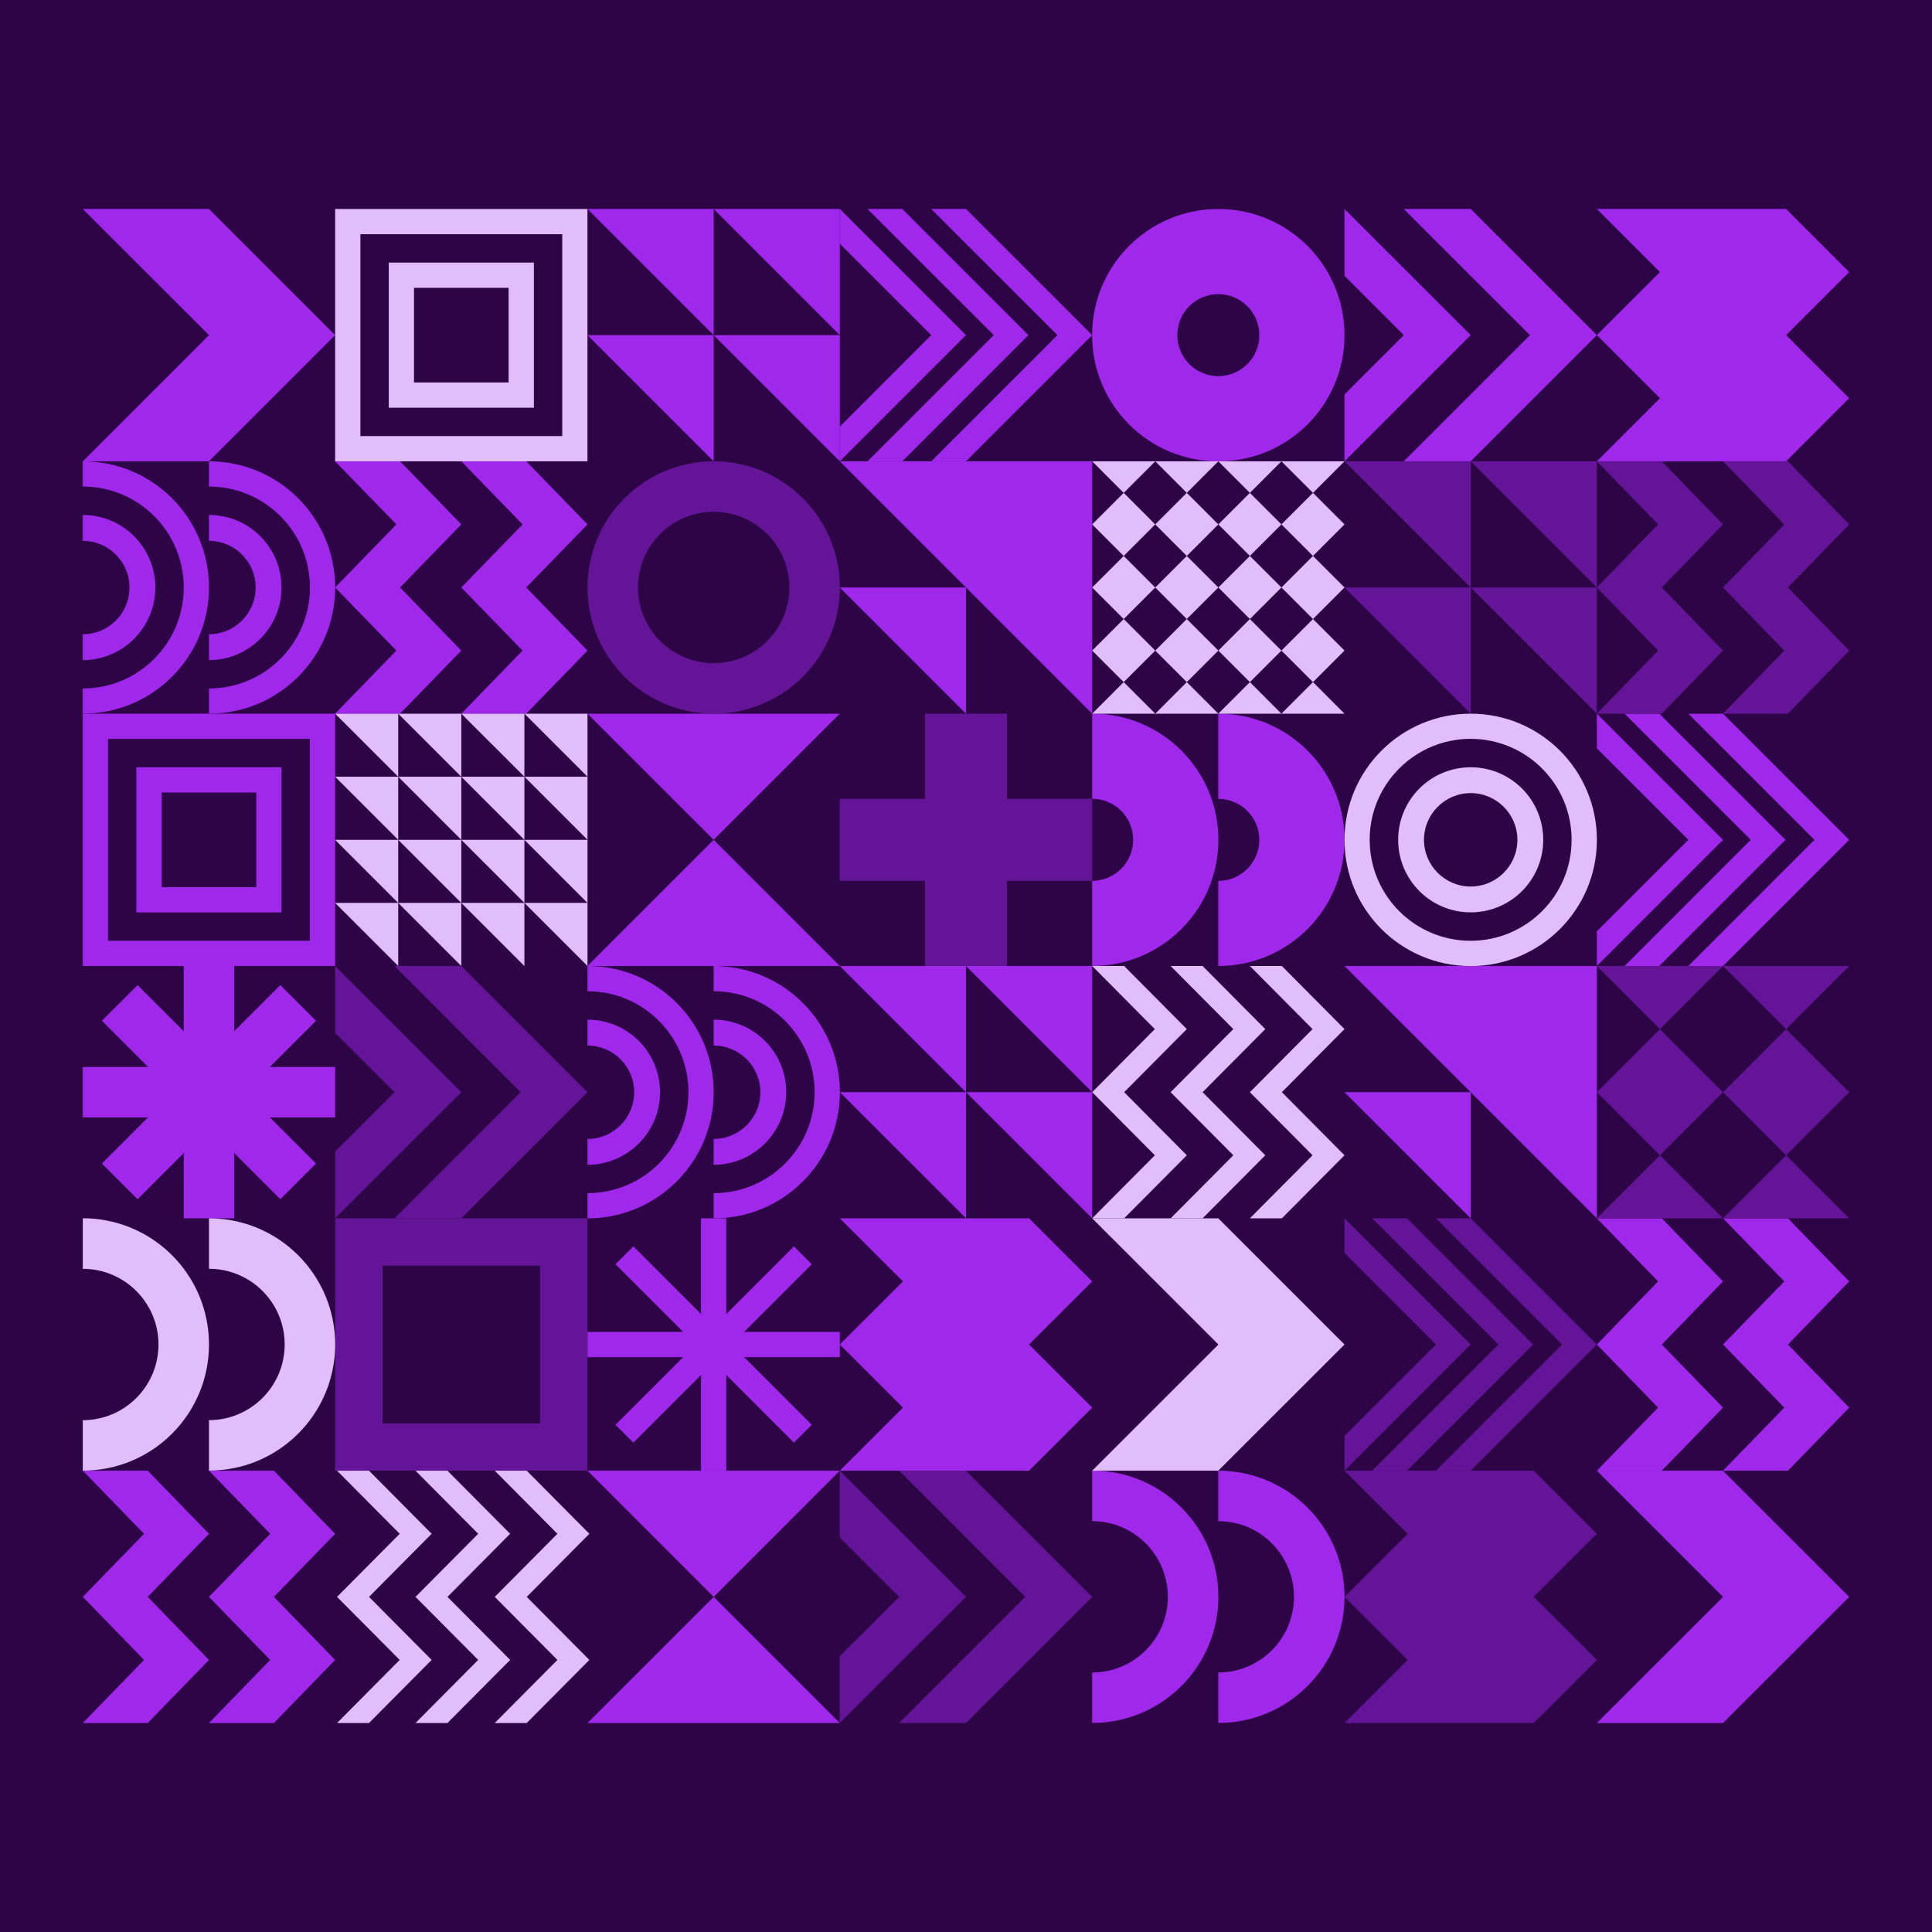
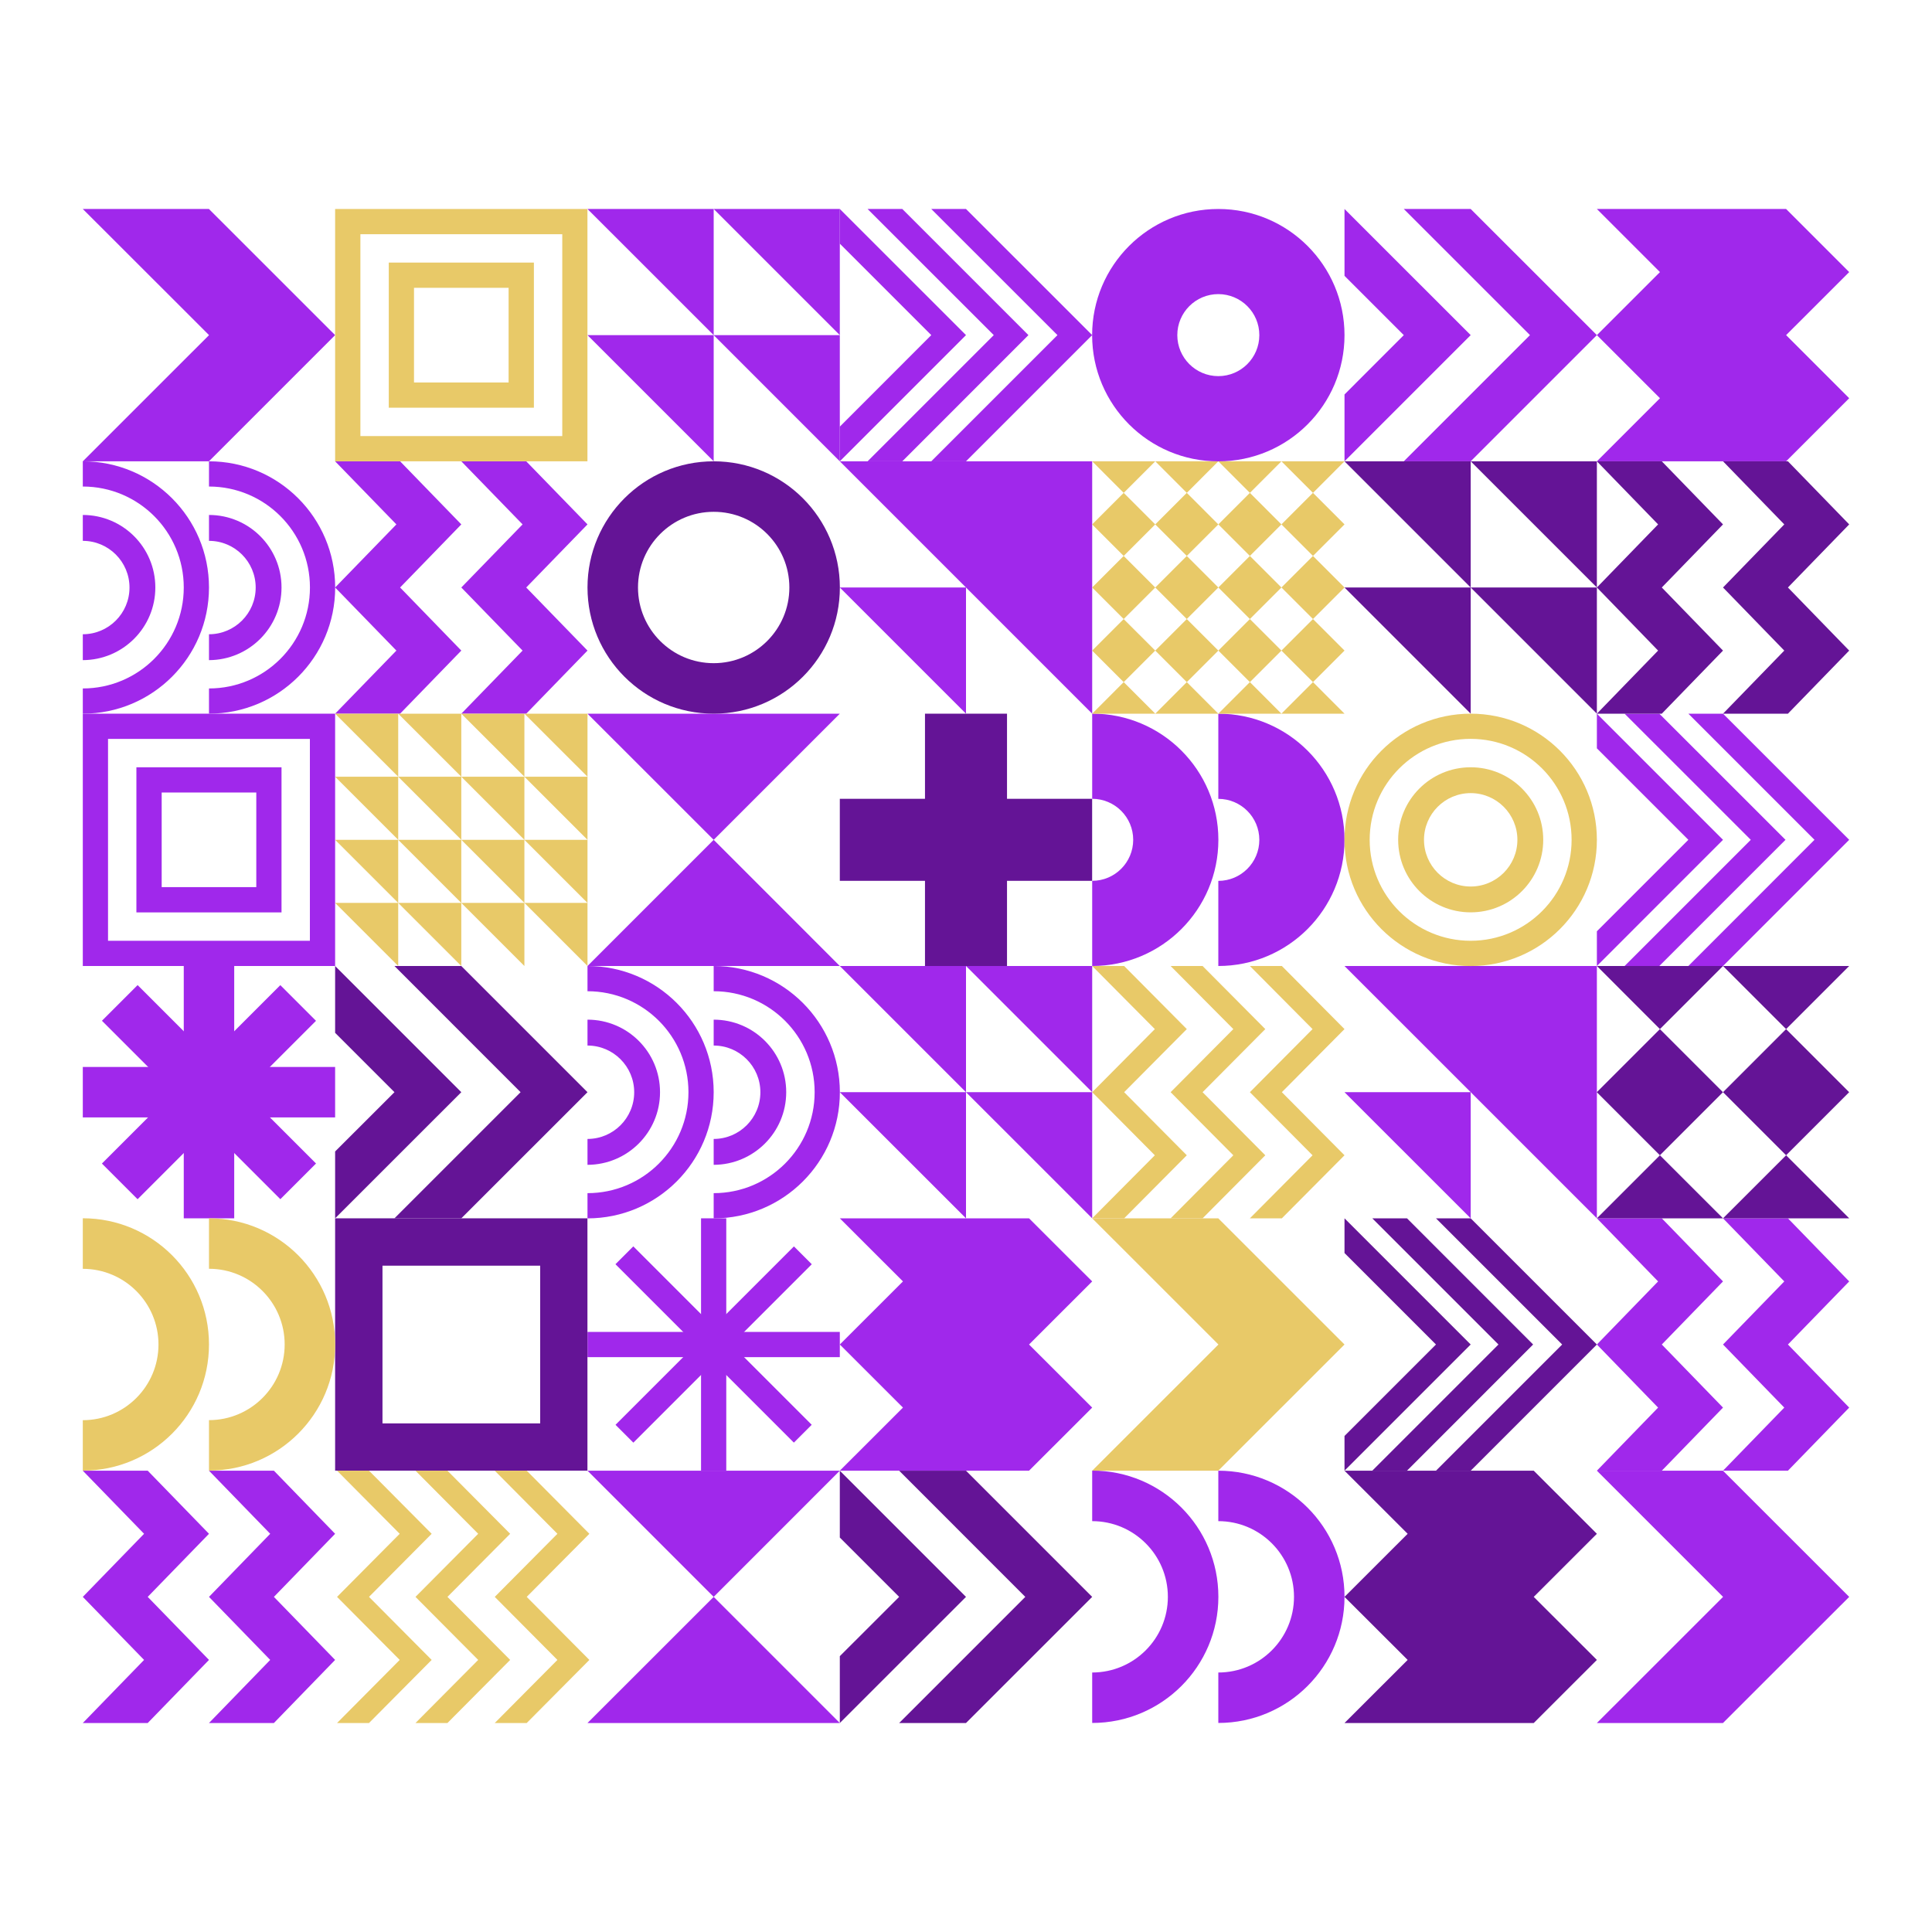
<svg xmlns="http://www.w3.org/2000/svg" version="1.1" id="Layer_1" x="0px" y="0px" viewBox="0 0 3500 3500" style="enable-background:new 0 0 3500 3500;" xml:space="preserve">
  <style type="text/css">
- 	.st0{fill:#2D0546;}
+ 	.st0{fill:#FFFFFF;}
	.st1{fill:#A028EB;}
	.st2{fill:#641496;}
- 	.st3{fill:#E1BEFA;}
+ 	.st3{fill:#E8C968;}
+ 	.st4{fill:#E1BEFA;}
+ 	.st5{fill:#F5EBFF;}
+ 	.st6{fill:#CD96F5;}
+ 	.st7{fill:#AF55F0;}
+ 	.st8{fill:#7D1EBE;}
+ 	.st9{fill:#410F64;}
+ 	.st10{fill:#2D0546;}
+ 	.st11{fill:#1E002D;}
</style>
  <g>
    <rect class="st0" width="3500" height="3500" />
  </g>
  <g>
    <g>
      <g>
        <g>
          <g>
            <g>
              <g>
                <rect x="1270" y="2207.1" class="st1" width="45.7" height="457.1" />
              </g>
              <g>
                <rect x="1064.3" y="2412.9" class="st1" width="457.1" height="45.7" />
              </g>
            </g>
          </g>
        </g>
        <g>
          <g>
            <g>
              <g>
-                 <rect x="1064.3" y="2412.9" transform="matrix(0.7071 -0.7071 0.7071 0.7071 -1343.641 1627.592)" class="st1" width="457.1" height="45.7" />
+                 <rect x="1064.3" y="2412.9" transform="matrix(0.7071 -0.7071 0.7071 0.7071 -1343.658 1627.595)" class="st1" width="457.1" height="45.7" />
              </g>
              <g>
-                 <rect x="1270" y="2207.1" transform="matrix(0.7071 -0.7071 0.7071 0.7071 -1343.641 1627.592)" class="st1" width="45.7" height="457.1" />
+                 <rect x="1269.9" y="2207.1" transform="matrix(0.7071 -0.7071 0.7071 0.7071 -1343.629 1627.524)" class="st1" width="45.7" height="457.1" />
              </g>
            </g>
          </g>
        </g>
      </g>
      <g>
        <g>
          <polygon class="st1" points="2892.9,2664.3 3121.5,2892.9 2892.9,3121.4 3121.3,3121.4 3350,2892.9 3121.3,2664.3     " />
        </g>
      </g>
      <g>
        <g>
          <g>
            <polygon class="st1" points="150,378.6 378.7,607.1 150,835.7 378.5,835.7 607.1,607.1 378.5,378.6      " />
          </g>
        </g>
      </g>
      <g>
        <g>
-           <path class="st1" d="M2207.1,378.6L2207.1,378.6c-126.2,0-228.6,102.3-228.6,228.6v0c0,126.2,102.3,228.6,228.6,228.6h0      c126.2,0,228.6-102.3,228.6-228.6v0C2435.7,480.9,2333.4,378.6,2207.1,378.6z M2281.4,607.1c0,41-33.3,74.3-74.3,74.3h0      c-41,0-74.3-33.3-74.3-74.3v0c0-41,33.3-74.3,74.3-74.3h0C2248.2,532.9,2281.4,566.1,2281.4,607.1L2281.4,607.1z" />
+           <path class="st1" d="M2207.1,378.6L2207.1,378.6c-126.2,0-228.6,102.3-228.6,228.6l0,0c0,126.2,102.3,228.6,228.6,228.6l0,0      c126.2,0,228.6-102.3,228.6-228.6l0,0C2435.7,480.9,2333.4,378.6,2207.1,378.6z M2281.4,607.1c0,41-33.3,74.3-74.3,74.3l0,0      c-41,0-74.3-33.3-74.3-74.3l0,0c0-41,33.3-74.3,74.3-74.3l0,0C2248.2,532.9,2281.4,566.1,2281.4,607.1L2281.4,607.1z" />
        </g>
      </g>
      <g>
        <g>
          <polygon class="st1" points="3121.4,1292.9 3058.6,1292.9 3287.1,1521.4 3058.6,1750 3121.4,1750 3350,1521.4     " />
        </g>
        <g>
          <polygon class="st1" points="3006,1292.9 2943.1,1292.9 3171.7,1521.4 2943.1,1750 3006,1750 3234.6,1521.4     " />
        </g>
        <g>
          <polygon class="st1" points="2892.9,1292.9 2892.9,1355.7 3058.6,1521.4 2892.9,1687.1 2892.9,1750 3121.4,1521.4     " />
        </g>
      </g>
      <g>
        <g>
          <g>
            <polygon class="st1" points="1750,378.6 1687.1,378.6 1915.7,607.1 1687.1,835.7 1750,835.7 1978.6,607.1      " />
          </g>
          <g>
            <polygon class="st1" points="1634.6,378.6 1571.7,378.6 1800.3,607.1 1571.7,835.7 1634.6,835.7 1863.1,607.1      " />
          </g>
          <g>
            <polygon class="st1" points="1521.4,378.6 1521.4,441.4 1687.1,607.1 1521.4,772.9 1521.4,835.7 1750,607.1      " />
          </g>
        </g>
      </g>
      <g>
        <g>
-           <path class="st1" d="M2207.1,1292.9L2207.1,1292.9l0,154.3l0,0c41,0,74.3,33.3,74.3,74.3v0c0,41-33.3,74.3-74.3,74.3l0,0V1750h0      c126.2,0,228.6-102.3,228.6-228.6v0C2435.7,1395.2,2333.4,1292.9,2207.1,1292.9z" />
-         </g>
-         <g>
-           <path class="st1" d="M1978.6,1447.1c41,0,74.3,33.3,74.3,74.3v0c0,41-33.3,74.3-74.3,74.3l0,0V1750h0      c126.2,0,228.6-102.3,228.6-228.6v0c0-126.2-102.3-228.6-228.6-228.6h0V1447.1L1978.6,1447.1z" />
+           <path class="st1" d="M2207.1,1292.9L2207.1,1292.9v154.3l0,0c41,0,74.3,33.3,74.3,74.3l0,0c0,41-33.3,74.3-74.3,74.3l0,0V1750      l0,0c126.2,0,228.6-102.3,228.6-228.6l0,0C2435.7,1395.2,2333.4,1292.9,2207.1,1292.9z" />
+         </g>
+         <g>
+           <path class="st1" d="M1978.6,1447.1c41,0,74.3,33.3,74.3,74.3l0,0c0,41-33.3,74.3-74.3,74.3l0,0V1750l0,0      c126.2,0,228.6-102.3,228.6-228.6l0,0c0-126.2-102.3-228.6-228.6-228.6l0,0V1447.1L1978.6,1447.1z" />
        </g>
      </g>
      <g>
        <polygon class="st1" points="1978.6,2321.4 1864.2,2207.1 1521.4,2207.1 1635.8,2321.4 1521.4,2435.7 1635.8,2550 1521.4,2664.3      1864.2,2664.3 1978.6,2550 1864.2,2435.7    " />
      </g>
      <g>
        <polygon class="st1" points="3350,492.9 3235.7,378.6 2892.9,378.6 3007.2,492.9 2892.9,607.1 3007.2,721.4 2892.9,835.7      3235.7,835.7 3350,721.4 3235.7,607.1    " />
      </g>
      <g>
        <g>
          <g>
            <polygon class="st1" points="1521.4,1064.3 1750,1292.9 1750,1064.3      " />
          </g>
          <g>
            <polygon class="st1" points="1521.4,835.7 1978.6,1292.9 1978.6,835.7      " />
          </g>
        </g>
      </g>
      <g>
        <g>
          <polygon class="st1" points="2435.7,1978.6 2664.3,2207.1 2664.3,1978.6     " />
        </g>
        <g>
          <polygon class="st1" points="2435.7,1750 2892.9,2207.1 2892.9,1750     " />
        </g>
      </g>
      <g>
        <g>
          <g>
            <rect x="332.9" y="1750" class="st1" width="91.4" height="457.1" />
          </g>
          <g>
            <rect x="150" y="1932.9" class="st1" width="457.1" height="91.4" />
          </g>
        </g>
        <g>
          <g>
-             <rect x="150" y="1932.9" transform="matrix(0.7071 -0.7071 0.7071 0.7071 -1288.18 847.2007)" class="st1" width="457.1" height="91.4" />
-           </g>
-           <g>
-             <rect x="332.9" y="1750" transform="matrix(0.7071 -0.7071 0.7071 0.7071 -1288.18 847.2007)" class="st1" width="91.4" height="457.1" />
+             <rect x="150" y="1932.9" transform="matrix(0.7071 -0.7071 0.7071 0.7071 -1288.201 847.2001)" class="st1" width="457.1" height="91.4" />
+           </g>
+           <g>
+             <rect x="332.9" y="1750" transform="matrix(0.7071 -0.7071 0.7071 0.7071 -1288.151 847.1794)" class="st1" width="91.4" height="457.1" />
          </g>
        </g>
      </g>
      <g>
        <g>
          <polygon class="st1" points="261,3007.1 150,3121.4 267.6,3121.4 378.6,3007.1 267.6,2892.9 378.6,2778.6 267.6,2664.3       150,2664.3 261,2778.6 150,2892.9     " />
        </g>
        <g>
          <polygon class="st1" points="489.5,3007.1 378.6,3121.4 496.2,3121.4 607.1,3007.1 496.2,2892.9 607.1,2778.6 496.2,2664.3       378.6,2664.3 489.5,2778.6 378.6,2892.9     " />
        </g>
      </g>
      <g>
        <g>
          <polygon class="st1" points="3003.8,2550 2892.9,2664.3 3010.5,2664.3 3121.4,2550 3010.5,2435.7 3121.4,2321.4 3010.5,2207.1       2892.9,2207.1 3003.8,2321.4 2892.9,2435.7     " />
        </g>
        <g>
          <polygon class="st1" points="3232.4,2550 3121.4,2664.3 3239,2664.3 3350,2550 3239,2435.7 3350,2321.4 3239,2207.1       3121.4,2207.1 3232.4,2321.4 3121.4,2435.7     " />
        </g>
      </g>
      <g>
        <g>
          <g>
            <polygon class="st1" points="718.1,1178.6 607.1,1292.9 724.8,1292.9 835.7,1178.6 724.8,1064.3 835.7,950 724.8,835.7        607.1,835.7 718.1,950 607.1,1064.3      " />
          </g>
          <g>
            <polygon class="st1" points="946.7,1178.6 835.7,1292.9 953.3,1292.9 1064.3,1178.6 953.3,1064.3 1064.3,950 953.3,835.7        835.7,835.7 946.7,950 835.7,1064.3      " />
          </g>
        </g>
      </g>
      <g>
        <g>
          <g>
            <polygon class="st1" points="2664.3,378.6 2543.1,378.6 2771.7,607.1 2543.1,835.7 2664.3,835.7 2892.9,607.1      " />
          </g>
          <g>
            <polygon class="st1" points="2435.7,378.6 2435.7,499.7 2543.1,607.1 2435.7,714.6 2435.7,835.7 2664.3,607.1      " />
          </g>
        </g>
      </g>
      <g>
        <g>
-           <path class="st1" d="M2207.1,2664.3L2207.1,2664.3l0,91.4l0,0c75.7,0,137.1,61.4,137.1,137.1v0c0,75.7-61.4,137.1-137.1,137.1      l0,0v91.4h0c126.2,0,228.6-102.3,228.6-228.6v0C2435.7,2766.6,2333.4,2664.3,2207.1,2664.3z" />
-         </g>
-         <g>
-           <path class="st1" d="M1978.6,2755.7c75.7,0,137.1,61.4,137.1,137.1v0c0,75.7-61.4,137.1-137.1,137.1h0v91.4h0      c126.2,0,228.6-102.3,228.6-228.6v0c0-126.2-102.3-228.6-228.6-228.6h0L1978.6,2755.7L1978.6,2755.7z" />
+           <path class="st1" d="M2207.1,2664.3L2207.1,2664.3v91.4l0,0c75.7,0,137.1,61.4,137.1,137.1l0,0c0,75.7-61.4,137.1-137.1,137.1      l0,0v91.4l0,0c126.2,0,228.6-102.3,228.6-228.6l0,0C2435.7,2766.6,2333.4,2664.3,2207.1,2664.3z" />
+         </g>
+         <g>
+           <path class="st1" d="M1978.6,2755.7c75.7,0,137.1,61.4,137.1,137.1l0,0c0,75.7-61.4,137.1-137.1,137.1l0,0v91.4l0,0      c126.2,0,228.6-102.3,228.6-228.6l0,0c0-126.2-102.3-228.6-228.6-228.6l0,0V2755.7L1978.6,2755.7z" />
        </g>
      </g>
      <g>
        <g>
          <polygon class="st1" points="1521.4,1978.6 1750,2207.1 1750,1978.6     " />
        </g>
        <g>
          <polygon class="st1" points="1750,1750 1978.6,1978.6 1978.6,1750     " />
        </g>
        <g>
          <polygon class="st1" points="1521.4,1750 1750,1978.6 1750,1750     " />
        </g>
        <g>
          <polygon class="st1" points="1750,1978.6 1978.6,2207.1 1978.6,1978.6     " />
        </g>
      </g>
      <g>
        <g>
          <g>
            <polygon class="st1" points="1064.3,607.1 1292.9,835.7 1292.9,607.1      " />
          </g>
          <g>
            <polygon class="st1" points="1292.9,378.6 1521.4,607.1 1521.4,378.6      " />
          </g>
          <g>
            <polygon class="st1" points="1064.3,378.6 1292.9,607.1 1292.9,378.6      " />
          </g>
          <g>
            <polygon class="st1" points="1292.9,607.1 1521.4,835.7 1521.4,607.1      " />
          </g>
        </g>
      </g>
      <g>
        <g>
          <path class="st1" d="M150,1292.9V1750h457.1v-457.1H150z M561.4,1704.3H195.7v-365.7h365.7V1704.3z" />
        </g>
        <g>
          <path class="st1" d="M247.1,1390v262.9H510V1390H247.1z M464.3,1607.1H292.9v-171.4h171.4V1607.1z" />
        </g>
      </g>
      <g>
        <g>
          <g>
-             <path class="st1" d="M1292.9,1750L1292.9,1750l0,45.7h0c101,0,182.9,81.9,182.9,182.9v0c0,101-81.9,182.9-182.9,182.9h0v45.7h0       c126.2,0,228.6-102.3,228.6-228.6v0C1521.4,1852.3,1419.1,1750,1292.9,1750z" />
-           </g>
-           <g>
-             <path class="st1" d="M1424.3,1978.6c0-72.6-58.8-131.4-131.4-131.4v46.9c46.7,0,84.6,37.9,84.6,84.6       c0,46.7-37.9,84.6-84.6,84.6v46.9C1365.4,2110,1424.3,2051.2,1424.3,1978.6z" />
-           </g>
-         </g>
-         <g>
-           <g>
-             <path class="st1" d="M1064.3,1750L1064.3,1750l0,45.7h0c101,0,182.9,81.9,182.9,182.9v0c0,101-81.9,182.9-182.9,182.9h0v45.7h0       c126.2,0,228.6-102.3,228.6-228.6v0C1292.9,1852.3,1190.5,1750,1064.3,1750z" />
-           </g>
-           <g>
-             <path class="st1" d="M1195.7,1978.6c0-72.6-58.8-131.4-131.4-131.4v46.9c46.7,0,84.6,37.9,84.6,84.6       c0,46.7-37.9,84.6-84.6,84.6v46.9C1136.9,2110,1195.7,2051.2,1195.7,1978.6z" />
-           </g>
-         </g>
-       </g>
-       <g>
-         <g>
-           <g>
-             <g>
-               <path class="st1" d="M378.6,835.7L378.6,835.7l0,45.7h0c101,0,182.9,81.9,182.9,182.9v0c0,101-81.9,182.9-182.9,182.9h0v45.7        h0c126.2,0,228.6-102.3,228.6-228.6v0C607.1,938,504.8,835.7,378.6,835.7z" />
+             <path class="st1" d="M1292.9,1750L1292.9,1750v45.7l0,0c101,0,182.9,81.9,182.9,182.9l0,0c0,101-81.9,182.9-182.9,182.9l0,0       v45.7l0,0c126.2,0,228.6-102.3,228.6-228.6l0,0C1521.4,1852.3,1419.1,1750,1292.9,1750z" />
+           </g>
+           <g>
+             <path class="st1" d="M1424.3,1978.6c0-72.6-58.8-131.4-131.4-131.4v46.9c46.7,0,84.6,37.9,84.6,84.6s-37.9,84.6-84.6,84.6v46.9       C1365.4,2110,1424.3,2051.2,1424.3,1978.6z" />
+           </g>
+         </g>
+         <g>
+           <g>
+             <path class="st1" d="M1064.3,1750L1064.3,1750v45.7l0,0c101,0,182.9,81.9,182.9,182.9l0,0c0,101-81.9,182.9-182.9,182.9l0,0       v45.7l0,0c126.2,0,228.6-102.3,228.6-228.6l0,0C1292.9,1852.3,1190.5,1750,1064.3,1750z" />
+           </g>
+           <g>
+             <path class="st1" d="M1195.7,1978.6c0-72.6-58.8-131.4-131.4-131.4v46.9c46.7,0,84.6,37.9,84.6,84.6s-37.9,84.6-84.6,84.6v46.9       C1136.9,2110,1195.7,2051.2,1195.7,1978.6z" />
+           </g>
+         </g>
+       </g>
+       <g>
+         <g>
+           <g>
+             <g>
+               <path class="st1" d="M378.6,835.7L378.6,835.7v45.7l0,0c101,0,182.9,81.9,182.9,182.9l0,0c0,101-81.9,182.9-182.9,182.9l0,0        v45.7l0,0c126.2,0,228.6-102.3,228.6-228.6l0,0C607.1,938,504.8,835.7,378.6,835.7z" />
            </g>
            <g>
              <path class="st1" d="M510,1064.3c0-72.6-58.8-131.4-131.4-131.4v46.9c46.7,0,84.6,37.9,84.6,84.6s-37.9,84.6-84.6,84.6v46.9        C451.2,1195.7,510,1136.9,510,1064.3z" />
            </g>
          </g>
          <g>
            <g>
-               <path class="st1" d="M150,835.7L150,835.7l0,45.7h0c101,0,182.9,81.9,182.9,182.9v0c0,101-81.9,182.9-182.9,182.9h0v45.7h0        c126.2,0,228.6-102.3,228.6-228.6v0C378.6,938,276.2,835.7,150,835.7z" />
-             </g>
-             <g>
-               <path class="st1" d="M281.4,1064.3c0-72.6-58.8-131.4-131.4-131.4v46.9c46.7,0,84.6,37.9,84.6,84.6s-37.9,84.6-84.6,84.6v46.9        C222.6,1195.7,281.4,1136.9,281.4,1064.3z" />
+               <path class="st1" d="M150,835.7L150,835.7v45.7l0,0c101,0,182.9,81.9,182.9,182.9l0,0c0,101-81.9,182.9-182.9,182.9l0,0v45.7        l0,0c126.2,0,228.6-102.3,228.6-228.6l0,0C378.6,938,276.2,835.7,150,835.7z" />
+             </g>
+             <g>
+               <path class="st1" d="M281.4,1064.3c0-72.6-58.8-131.4-131.4-131.4v46.9c46.7,0,84.6,37.9,84.6,84.6S196.7,1149,150,1149v46.9        C222.6,1195.7,281.4,1136.9,281.4,1064.3z" />
            </g>
          </g>
        </g>
      </g>
      <g>
        <g>
          <polygon class="st1" points="1521.4,2664.3 1064.3,2664.3 1292.9,2892.9     " />
        </g>
        <g>
          <polygon class="st1" points="1064.3,3121.4 1521.4,3121.4 1292.9,2892.9     " />
        </g>
      </g>
      <g>
        <g>
          <polygon class="st1" points="1521.4,1292.9 1064.3,1292.9 1292.9,1521.4     " />
        </g>
        <g>
          <polygon class="st1" points="1064.3,1750 1521.4,1750 1292.9,1521.4     " />
        </g>
      </g>
    </g>
  </g>
  <g>
    <g>
      <g>
        <g>
          <rect x="1675.7" y="1292.9" class="st2" width="148.6" height="457.1" />
        </g>
        <g>
          <rect x="1521.4" y="1447.1" class="st2" width="457.1" height="148.6" />
        </g>
      </g>
      <g>
        <g>
          <polygon class="st2" points="2664.3,2207.1 2601.4,2207.1 2830,2435.7 2601.4,2664.3 2664.3,2664.3 2892.9,2435.7     " />
        </g>
        <g>
          <polygon class="st2" points="2548.9,2207.1 2486,2207.1 2714.6,2435.7 2486,2664.3 2548.9,2664.3 2777.4,2435.7     " />
        </g>
        <g>
          <polygon class="st2" points="2435.7,2207.1 2435.7,2270 2601.4,2435.7 2435.7,2601.4 2435.7,2664.3 2664.3,2435.7     " />
        </g>
      </g>
      <g>
        <polygon class="st2" points="2892.9,2778.6 2778.5,2664.3 2435.7,2664.3 2550.1,2778.6 2435.7,2892.9 2550.1,3007.1      2435.7,3121.4 2778.5,3121.4 2892.9,3007.1 2778.5,2892.9    " />
      </g>
      <g>
        <g>
-           <path class="st2" d="M607.1,2207.1v457.1h457.1v-457.1H607.1z M978.6,2578.6H692.9v-285.7h285.7V2578.6z" />
-         </g>
-       </g>
-       <g>
-         <g>
-           <path class="st2" d="M1292.9,835.7L1292.9,835.7c-126.2,0-228.6,102.3-228.6,228.6v0c0,126.2,102.3,228.6,228.6,228.6h0      c126.2,0,228.6-102.3,228.6-228.6v0C1521.4,938,1419.1,835.7,1292.9,835.7z M1430,1064.3c0,75.7-61.4,137.1-137.1,137.1h0      c-75.7,0-137.1-61.4-137.1-137.1v0c0-75.7,61.4-137.1,137.1-137.1h0C1368.6,927.1,1430,988.5,1430,1064.3L1430,1064.3z" />
+           <path class="st2" d="M607.1,2207.1v457.1h457.1v-457.1H607.1z M978.6,2578.6H692.9v-285.7h285.7L978.6,2578.6L978.6,2578.6z" />
+         </g>
+       </g>
+       <g>
+         <g>
+           <path class="st2" d="M1292.9,835.7L1292.9,835.7c-126.2,0-228.6,102.3-228.6,228.6l0,0c0,126.2,102.3,228.6,228.6,228.6l0,0      c126.2,0,228.6-102.3,228.6-228.6l0,0C1521.4,938,1419.1,835.7,1292.9,835.7z M1430,1064.3c0,75.7-61.4,137.1-137.1,137.1l0,0      c-75.7,0-137.1-61.4-137.1-137.1l0,0c0-75.7,61.4-137.1,137.1-137.1l0,0C1368.6,927.1,1430,988.5,1430,1064.3L1430,1064.3z" />
        </g>
      </g>
      <g>
        <g>
          <g>
            <polygon class="st2" points="3003.8,1178.6 2892.9,1292.9 3010.5,1292.9 3121.4,1178.6 3010.5,1064.3 3121.4,950 3010.5,835.7        2892.9,835.7 3003.8,950 2892.9,1064.3      " />
          </g>
          <g>
            <polygon class="st2" points="3232.4,1178.6 3121.4,1292.9 3239,1292.9 3350,1178.6 3239,1064.3 3350,950 3239,835.7        3121.4,835.7 3232.4,950 3121.4,1064.3      " />
          </g>
        </g>
      </g>
      <g>
        <g>
          <polygon class="st2" points="1750,2664.3 1628.9,2664.3 1857.4,2892.9 1628.9,3121.4 1750,3121.4 1978.6,2892.9     " />
        </g>
        <g>
          <polygon class="st2" points="1521.4,2664.3 1521.4,2785.4 1628.9,2892.9 1521.4,3000.3 1521.4,3121.4 1750,2892.9     " />
        </g>
      </g>
      <g>
        <g>
          <polygon class="st2" points="835.7,1750 714.6,1750 943.1,1978.6 714.6,2207.1 835.7,2207.1 1064.3,1978.6     " />
        </g>
        <g>
          <polygon class="st2" points="607.1,1750 607.1,1871.1 714.6,1978.6 607.1,2086 607.1,2207.1 835.7,1978.6     " />
        </g>
      </g>
      <g>
        <g>
          <g>
            <polygon class="st2" points="2435.7,1064.3 2664.3,1292.9 2664.3,1064.3      " />
          </g>
          <g>
            <polygon class="st2" points="2664.3,835.7 2892.9,1064.3 2892.9,835.7      " />
          </g>
          <g>
            <polygon class="st2" points="2435.7,835.7 2664.3,1064.3 2664.3,835.7      " />
          </g>
          <g>
            <polygon class="st2" points="2664.3,1064.3 2892.9,1292.9 2892.9,1064.3      " />
          </g>
        </g>
      </g>
      <g>
        <g>
          <polygon class="st2" points="3350,1750 3121.4,1750 3235.7,1864.3     " />
        </g>
        <g>
-           <rect x="3154.9" y="1897.8" transform="matrix(0.7071 -0.7071 0.7071 0.7071 -451.3425 2867.506)" class="st2" width="161.6" height="161.6" />
+           <rect x="3154.9" y="1897.8" transform="matrix(0.7071 -0.7071 0.7071 0.7071 -451.3774 2867.499)" class="st2" width="161.6" height="161.6" />
        </g>
        <g>
          <polygon class="st2" points="3350,2207.1 3235.7,2092.9 3121.4,2207.1     " />
        </g>
        <g>
          <polygon class="st2" points="2892.9,2207.1 3121.4,2207.1 3007.1,2092.9     " />
        </g>
        <g>
          <polygon class="st2" points="2892.9,1750 3007.1,1864.3 3121.4,1750     " />
        </g>
        <g>
-           <rect x="2926.3" y="1897.8" transform="matrix(0.7071 -0.7071 0.7071 0.7071 -518.2895 2705.881)" class="st2" width="161.6" height="161.6" />
+           <rect x="2926.3" y="1897.8" transform="matrix(0.7071 -0.7071 0.7071 0.7071 -518.3431 2705.867)" class="st2" width="161.6" height="161.6" />
        </g>
      </g>
    </g>
  </g>
  <g>
    <g>
      <g>
        <g>
-           <polygon class="st3" points="1978.6,2207.1 2207.3,2435.7 1978.6,2664.3 2207,2664.3 2435.7,2435.7 2207,2207.1     " />
-         </g>
-       </g>
-       <g>
-         <g>
-           <polygon class="st3" points="1067.7,2778.6 954.2,2664.3 896.3,2664.3 1009.8,2778.6 896.3,2892.9 1009.8,3007.1 896.3,3121.4       954.2,3121.4 1067.7,3007.1 954.2,2892.9     " />
-         </g>
-         <g>
-           <polygon class="st3" points="782,2778.6 668.5,2664.3 610.6,2664.3 724.1,2778.6 610.6,2892.9 724.1,3007.1 610.6,3121.4       668.5,3121.4 782,3007.1 668.5,2892.9     " />
-         </g>
-         <g>
-           <polygon class="st3" points="924.2,2778.6 810.6,2664.3 752.7,2664.3 866.3,2778.6 752.7,2892.9 866.3,3007.1 752.7,3121.4       810.6,3121.4 924.2,3007.1 810.6,2892.9     " />
-         </g>
-       </g>
-       <g>
-         <g>
-           <polygon class="st3" points="2435.7,1864.3 2322.2,1750 2264.3,1750 2377.8,1864.3 2264.3,1978.6 2377.8,2092.9 2264.3,2207.1       2322.2,2207.1 2435.7,2092.9 2322.2,1978.6     " />
-         </g>
-         <g>
-           <polygon class="st3" points="2150,1864.3 2036.5,1750 1978.6,1750 2092.1,1864.3 1978.6,1978.6 2092.1,2092.9 1978.6,2207.1       2036.5,2207.1 2150,2092.9 2036.5,1978.6     " />
-         </g>
-         <g>
-           <polygon class="st3" points="2292.2,1864.3 2178.6,1750 2120.7,1750 2234.3,1864.3 2120.7,1978.6 2234.3,2092.9 2120.7,2207.1       2178.6,2207.1 2292.2,2092.9 2178.6,1978.6     " />
-         </g>
-       </g>
-       <g>
-         <g>
-           <polygon class="st3" points="721.4,1521.4 835.7,1635.7 835.7,1521.4     " />
-         </g>
-         <g>
-           <polygon class="st3" points="835.7,1635.7 950,1750 950,1635.7     " />
-         </g>
-         <g>
-           <polygon class="st3" points="835.7,1521.4 950,1635.7 950,1521.4     " />
-         </g>
-         <g>
-           <polygon class="st3" points="950,1521.4 1064.3,1635.7 1064.3,1521.4     " />
-         </g>
-         <g>
-           <polygon class="st3" points="950,1635.7 1064.3,1750 1064.3,1635.7     " />
-         </g>
-         <g>
-           <polygon class="st3" points="721.4,1635.7 835.7,1750 835.7,1635.7     " />
-         </g>
-         <g>
-           <polygon class="st3" points="607.1,1635.7 721.4,1750 721.4,1635.7     " />
-         </g>
-         <g>
-           <polygon class="st3" points="607.1,1521.4 721.4,1635.7 721.4,1521.4     " />
-         </g>
-         <g>
-           <polygon class="st3" points="607.1,1407.1 721.4,1521.4 721.4,1407.1     " />
-         </g>
-         <g>
-           <polygon class="st3" points="607.1,1292.9 721.4,1407.1 721.4,1292.9     " />
-         </g>
-         <g>
-           <polygon class="st3" points="721.4,1407.1 835.7,1521.4 835.7,1407.1     " />
-         </g>
-         <g>
-           <polygon class="st3" points="721.4,1292.9 835.7,1407.1 835.7,1292.9     " />
-         </g>
-         <g>
-           <polygon class="st3" points="835.7,1407.1 950,1521.4 950,1407.1     " />
-         </g>
-         <g>
-           <polygon class="st3" points="950,1292.9 1064.3,1407.1 1064.3,1292.9     " />
-         </g>
-         <g>
-           <polygon class="st3" points="835.7,1292.9 950,1407.1 950,1292.9     " />
-         </g>
-         <g>
-           <polygon class="st3" points="950,1407.1 1064.3,1521.4 1064.3,1407.1     " />
-         </g>
-       </g>
-       <g>
-         <g>
-           <path class="st3" d="M378.6,2207.1L378.6,2207.1l0,91.4h0c75.7,0,137.1,61.4,137.1,137.1v0c0,75.7-61.4,137.1-137.1,137.1h0      v91.4h0c126.2,0,228.6-102.3,228.6-228.6v0C607.1,2309.5,504.8,2207.1,378.6,2207.1z" />
-         </g>
-         <g>
-           <path class="st3" d="M150,2298.6c75.7,0,137.1,61.4,137.1,137.1v0c0,75.7-61.4,137.1-137.1,137.1h0v91.4h0      c126.2,0,228.6-102.3,228.6-228.6v0c0-126.2-102.3-228.6-228.6-228.6h0L150,2298.6L150,2298.6z" />
-         </g>
-       </g>
-       <g>
-         <g>
-           <g>
-             <g>
-               <path class="st3" d="M607.1,378.6v457.1h457.1V378.6H607.1z M1018.6,790H652.9V424.3h365.7V790z" />
-             </g>
-           </g>
-           <g>
-             <path class="st3" d="M704.3,475.7v262.9h262.9V475.7H704.3z M921.4,692.9H750V521.4h171.4V692.9z" />
-           </g>
-         </g>
-       </g>
-       <g>
-         <g>
-           <path class="st3" d="M2664.3,1292.9L2664.3,1292.9c-126.2,0-228.6,102.3-228.6,228.6v0c0,126.2,102.3,228.6,228.6,228.6h0      c126.2,0,228.6-102.3,228.6-228.6v0C2892.9,1395.2,2790.5,1292.9,2664.3,1292.9z M2847.1,1521.4c0,101-81.9,182.9-182.9,182.9h0      c-101,0-182.9-81.9-182.9-182.9v0c0-101,81.9-182.9,182.9-182.9h0C2765.3,1338.6,2847.1,1420.4,2847.1,1521.4L2847.1,1521.4z" />
-         </g>
-         <g>
-           <path class="st3" d="M2664.3,1390c-72.6,0-131.4,58.8-131.4,131.4c0,72.6,58.8,131.4,131.4,131.4s131.4-58.8,131.4-131.4      C2795.7,1448.8,2736.9,1390,2664.3,1390z M2664.3,1606c-46.7,0-84.6-37.9-84.6-84.6s37.9-84.6,84.6-84.6      c46.7,0,84.6,37.9,84.6,84.6S2711,1606,2664.3,1606z" />
-         </g>
-       </g>
-       <g>
-         <g>
-           <g>
-             <polygon class="st3" points="2435.7,835.7 2321.4,835.7 2378.6,892.9      " />
-           </g>
-           <g>
-             <rect x="2338.2" y="909.6" transform="matrix(0.7071 -0.7071 0.7071 0.7071 24.916 1960.153)" class="st3" width="80.8" height="80.8" />
-           </g>
-           <g>
-             <polygon class="st3" points="2321.4,835.7 2207.1,835.7 2264.3,892.9      " />
-           </g>
-           <g>
-             <rect x="2223.9" y="909.6" transform="matrix(0.7071 -0.7071 0.7071 0.7071 -8.5575 1879.34)" class="st3" width="80.8" height="80.8" />
-           </g>
-           <g>
-             <polygon class="st3" points="2207.1,835.7 2092.9,835.7 2150,892.9      " />
-           </g>
-           <g>
-             <rect x="2109.6" y="909.6" transform="matrix(0.7071 -0.7071 0.7071 0.7071 -42.031 1798.528)" class="st3" width="80.8" height="80.8" />
-           </g>
-           <g>
-             <rect x="2109.6" y="1023.9" transform="matrix(0.7071 -0.7071 0.7071 0.7071 -122.8432 1832.002)" class="st3" width="80.8" height="80.8" />
-           </g>
-           <g>
-             <rect x="1995.3" y="1023.9" transform="matrix(0.7071 -0.7071 0.7071 0.7071 -156.3167 1751.189)" class="st3" width="80.8" height="80.8" />
-           </g>
-           <g>
-             <polygon class="st3" points="1978.6,835.7 2035.7,892.9 2092.9,835.7      " />
-           </g>
-           <g>
-             <rect x="1995.3" y="909.6" transform="matrix(0.7071 -0.7071 0.7071 0.7071 -75.5045 1717.716)" class="st3" width="80.8" height="80.8" />
-           </g>
-           <g>
-             <rect x="2338.2" y="1023.9" transform="matrix(0.7071 -0.7071 0.7071 0.7071 -55.8962 1993.626)" class="st3" width="80.8" height="80.8" />
-           </g>
-           <g>
-             <rect x="2338.2" y="1138.2" transform="matrix(0.7071 -0.7071 0.7071 0.7071 -136.7084 2027.1)" class="st3" width="80.8" height="80.8" />
-           </g>
-           <g>
-             <polygon class="st3" points="2435.7,1292.9 2378.6,1235.7 2321.4,1292.9      " />
-           </g>
-           <g>
-             <polygon class="st3" points="2207.1,1292.9 2321.4,1292.9 2264.3,1235.7      " />
-           </g>
-           <g>
-             <rect x="2223.9" y="1023.9" transform="matrix(0.7071 -0.7071 0.7071 0.7071 -89.3697 1912.814)" class="st3" width="80.8" height="80.8" />
-           </g>
-           <g>
-             <rect x="2223.9" y="1138.2" transform="matrix(0.7071 -0.7071 0.7071 0.7071 -170.1819 1946.287)" class="st3" width="80.8" height="80.8" />
-           </g>
-           <g>
-             <rect x="2109.6" y="1138.2" transform="matrix(0.7071 -0.7071 0.7071 0.7071 -203.6554 1865.475)" class="st3" width="80.8" height="80.8" />
-           </g>
-           <g>
-             <polygon class="st3" points="2092.9,1292.9 2207.1,1292.9 2150,1235.7      " />
-           </g>
-           <g>
-             <polygon class="st3" points="1978.6,1292.9 2092.9,1292.9 2035.7,1235.7      " />
-           </g>
-           <g>
-             <rect x="1995.3" y="1138.2" transform="matrix(0.7071 -0.7071 0.7071 0.7071 -237.1289 1784.663)" class="st3" width="80.8" height="80.8" />
+           <g>
+             <polygon class="st3" points="1978.6,2207.1 2207.3,2435.7 1978.6,2664.3 2207,2664.3 2435.7,2435.7 2207,2207.1      " />
+           </g>
+         </g>
+         <g>
+           <g>
+             <polygon class="st3" points="1067.7,2778.6 954.2,2664.3 896.3,2664.3 1009.8,2778.6 896.3,2892.9 1009.8,3007.1 896.3,3121.4        954.2,3121.4 1067.7,3007.1 954.2,2892.9      " />
+           </g>
+           <g>
+             <polygon class="st3" points="782,2778.6 668.5,2664.3 610.6,2664.3 724.1,2778.6 610.6,2892.9 724.1,3007.1 610.6,3121.4        668.5,3121.4 782,3007.1 668.5,2892.9      " />
+           </g>
+           <g>
+             <polygon class="st3" points="924.2,2778.6 810.6,2664.3 752.7,2664.3 866.3,2778.6 752.7,2892.9 866.3,3007.1 752.7,3121.4        810.6,3121.4 924.2,3007.1 810.6,2892.9      " />
+           </g>
+         </g>
+         <g>
+           <g>
+             <polygon class="st3" points="2435.7,1864.3 2322.2,1750 2264.3,1750 2377.8,1864.3 2264.3,1978.6 2377.8,2092.9 2264.3,2207.1        2322.2,2207.1 2435.7,2092.9 2322.2,1978.6      " />
+           </g>
+           <g>
+             <polygon class="st3" points="2150,1864.3 2036.5,1750 1978.6,1750 2092.1,1864.3 1978.6,1978.6 2092.1,2092.9 1978.6,2207.1        2036.5,2207.1 2150,2092.9 2036.5,1978.6      " />
+           </g>
+           <g>
+             <polygon class="st3" points="2292.2,1864.3 2178.6,1750 2120.7,1750 2234.3,1864.3 2120.7,1978.6 2234.3,2092.9 2120.7,2207.1        2178.6,2207.1 2292.2,2092.9 2178.6,1978.6      " />
+           </g>
+         </g>
+         <g>
+           <g>
+             <polygon class="st3" points="721.4,1521.4 835.7,1635.7 835.7,1521.4      " />
+           </g>
+           <g>
+             <polygon class="st3" points="835.7,1635.7 950,1750 950,1635.7      " />
+           </g>
+           <g>
+             <polygon class="st3" points="835.7,1521.4 950,1635.7 950,1521.4      " />
+           </g>
+           <g>
+             <polygon class="st3" points="950,1521.4 1064.3,1635.7 1064.3,1521.4      " />
+           </g>
+           <g>
+             <polygon class="st3" points="950,1635.7 1064.3,1750 1064.3,1635.7      " />
+           </g>
+           <g>
+             <polygon class="st3" points="721.4,1635.7 835.7,1750 835.7,1635.7      " />
+           </g>
+           <g>
+             <polygon class="st3" points="607.1,1635.7 721.4,1750 721.4,1635.7      " />
+           </g>
+           <g>
+             <polygon class="st3" points="607.1,1521.4 721.4,1635.7 721.4,1521.4      " />
+           </g>
+           <g>
+             <polygon class="st3" points="607.1,1407.1 721.4,1521.4 721.4,1407.1      " />
+           </g>
+           <g>
+             <polygon class="st3" points="607.1,1292.9 721.4,1407.1 721.4,1292.9      " />
+           </g>
+           <g>
+             <polygon class="st3" points="721.4,1407.1 835.7,1521.4 835.7,1407.1      " />
+           </g>
+           <g>
+             <polygon class="st3" points="721.4,1292.9 835.7,1407.1 835.7,1292.9      " />
+           </g>
+           <g>
+             <polygon class="st3" points="835.7,1407.1 950,1521.4 950,1407.1      " />
+           </g>
+           <g>
+             <polygon class="st3" points="950,1292.9 1064.3,1407.1 1064.3,1292.9      " />
+           </g>
+           <g>
+             <polygon class="st3" points="835.7,1292.9 950,1407.1 950,1292.9      " />
+           </g>
+           <g>
+             <polygon class="st3" points="950,1407.1 1064.3,1521.4 1064.3,1407.1      " />
+           </g>
+         </g>
+         <g>
+           <g>
+             <path class="st3" d="M378.6,2207.1L378.6,2207.1v91.4l0,0c75.7,0,137.1,61.4,137.1,137.1l0,0c0,75.7-61.4,137.1-137.1,137.1       l0,0v91.4l0,0c126.2,0,228.6-102.3,228.6-228.6l0,0C607.1,2309.5,504.8,2207.1,378.6,2207.1z" />
+           </g>
+           <g>
+             <path class="st3" d="M150,2298.6c75.7,0,137.1,61.4,137.1,137.1l0,0c0,75.7-61.4,137.1-137.1,137.1l0,0v91.4l0,0       c126.2,0,228.6-102.3,228.6-228.6l0,0c0-126.2-102.3-228.6-228.6-228.6l0,0V2298.6L150,2298.6z" />
+           </g>
+         </g>
+         <g>
+           <g>
+             <g>
+               <g>
+                 <path class="st3" d="M607.1,378.6v457.1h457.1V378.6H607.1z M1018.6,790H652.9V424.3h365.7L1018.6,790L1018.6,790z" />
+               </g>
+             </g>
+             <g>
+               <path class="st3" d="M704.3,475.7v262.9h262.9V475.7H704.3z M921.4,692.9H750V521.4h171.4V692.9z" />
+             </g>
+           </g>
+         </g>
+         <g>
+           <g>
+             <path class="st3" d="M2664.3,1292.9L2664.3,1292.9c-126.2,0-228.6,102.3-228.6,228.6l0,0c0,126.2,102.3,228.6,228.6,228.6l0,0       c126.2,0,228.6-102.3,228.6-228.6l0,0C2892.9,1395.2,2790.5,1292.9,2664.3,1292.9z M2847.1,1521.4       c0,101-81.9,182.9-182.9,182.9l0,0c-101,0-182.9-81.9-182.9-182.9l0,0c0-101,81.9-182.9,182.9-182.9l0,0       C2765.3,1338.6,2847.1,1420.4,2847.1,1521.4L2847.1,1521.4z" />
+           </g>
+           <g>
+             <path class="st3" d="M2664.3,1390c-72.6,0-131.4,58.8-131.4,131.4s58.8,131.4,131.4,131.4s131.4-58.8,131.4-131.4       S2736.9,1390,2664.3,1390z M2664.3,1606c-46.7,0-84.6-37.9-84.6-84.6s37.9-84.6,84.6-84.6c46.7,0,84.6,37.9,84.6,84.6       S2711,1606,2664.3,1606z" />
+           </g>
+         </g>
+         <g>
+           <g>
+             <g>
+               <polygon class="st3" points="2435.7,835.7 2321.4,835.7 2378.6,892.9       " />
+             </g>
+             <g>
+               <rect x="2338.2" y="909.6" transform="matrix(0.7071 -0.7071 0.7071 0.7071 24.9227 1960.148)" class="st3" width="80.8" height="80.8" />
+             </g>
+             <g>
+               <polygon class="st3" points="2321.4,835.7 2207.1,835.7 2264.3,892.9       " />
+             </g>
+             <g>
+               <rect x="2223.9" y="909.6" transform="matrix(0.7071 -0.7071 0.7071 0.7071 -8.5602 1879.332)" class="st3" width="80.8" height="80.8" />
+             </g>
+             <g>
+               <polygon class="st3" points="2207.1,835.7 2092.9,835.7 2150,892.9       " />
+             </g>
+             <g>
+               <rect x="2109.6" y="909.6" transform="matrix(0.7071 -0.7071 0.7071 0.7071 -42.0429 1798.516)" class="st3" width="80.8" height="80.8" />
+             </g>
+             <g>
+               <rect x="2109.6" y="1023.9" transform="matrix(0.7071 -0.7071 0.7071 0.7071 -122.859 1831.998)" class="st3" width="80.8" height="80.8" />
+             </g>
+             <g>
+               <rect x="1995.3" y="1023.9" transform="matrix(0.7071 -0.7071 0.7071 0.7071 -156.3418 1751.182)" class="st3" width="80.8" height="80.8" />
+             </g>
+             <g>
+               <polygon class="st3" points="1978.6,835.7 2035.7,892.9 2092.9,835.7       " />
+             </g>
+             <g>
+               <rect x="1995.3" y="909.6" transform="matrix(0.7071 -0.7071 0.7071 0.7071 -75.5257 1717.7)" class="st3" width="80.8" height="80.8" />
+             </g>
+             <g>
+               <rect x="2338.2" y="1023.9" transform="matrix(0.7071 -0.7071 0.7071 0.7071 -55.8934 1993.631)" class="st3" width="80.8" height="80.8" />
+             </g>
+             <g>
+               <rect x="2338.2" y="1138.2" transform="matrix(0.7071 -0.7071 0.7071 0.7071 -136.7095 2027.113)" class="st3" width="80.8" height="80.8" />
+             </g>
+             <g>
+               <polygon class="st3" points="2435.7,1292.9 2378.6,1235.7 2321.4,1292.9       " />
+             </g>
+             <g>
+               <polygon class="st3" points="2207.1,1292.9 2321.4,1292.9 2264.3,1235.7       " />
+             </g>
+             <g>
+               <rect x="2223.9" y="1023.9" transform="matrix(0.7071 -0.7071 0.7071 0.7071 -89.3763 1912.815)" class="st3" width="80.8" height="80.8" />
+             </g>
+             <g>
+               <rect x="2223.9" y="1138.2" transform="matrix(0.7071 -0.7071 0.7071 0.7071 -170.1923 1946.297)" class="st3" width="80.8" height="80.8" />
+             </g>
+             <g>
+               <rect x="2109.6" y="1138.2" transform="matrix(0.7071 -0.7071 0.7071 0.7071 -203.675 1865.481)" class="st3" width="80.8" height="80.8" />
+             </g>
+             <g>
+               <polygon class="st3" points="2092.9,1292.9 2207.1,1292.9 2150,1235.7       " />
+             </g>
+             <g>
+               <polygon class="st3" points="1978.6,1292.9 2092.9,1292.9 2035.7,1235.7       " />
+             </g>
+             <g>
+               <rect x="1995.3" y="1138.2" transform="matrix(0.7071 -0.7071 0.7071 0.7071 -237.1579 1784.665)" class="st3" width="80.8" height="80.8" />
+             </g>
          </g>
        </g>
      </g>
    </g>
  </g>
+   <g>
+     <rect x="-2106" y="195" class="st4" width="1200" height="150" />
+   </g>
+   <g>
+     <rect x="-2106" y="45" class="st5" width="1200" height="150" />
+   </g>
+   <g>
+     <rect x="-2106" y="345" class="st6" width="1200" height="150" />
+   </g>
+   <g>
+     <rect x="-2106" y="495" class="st7" width="1200" height="150" />
+   </g>
+   <g>
+     <rect x="-2106" y="645" class="st1" width="1200" height="150" />
+   </g>
+   <g>
+     <rect x="-2106" y="795" class="st8" width="1200" height="150" />
+   </g>
+   <g>
+     <rect x="-2106" y="945" class="st2" width="1200" height="150" />
+   </g>
+   <g>
+     <rect x="-2106" y="1095" class="st9" width="1200" height="150" />
+   </g>
+   <g>
+     <rect x="-2106" y="1245" class="st10" width="1200" height="150" />
+   </g>
+   <g>
+     <rect x="-2106" y="1395" class="st11" width="1200" height="150" />
+   </g>
+   <g>
+     <rect x="-1071" y="195" class="st1" width="165" height="1200" />
+   </g>
</svg>
